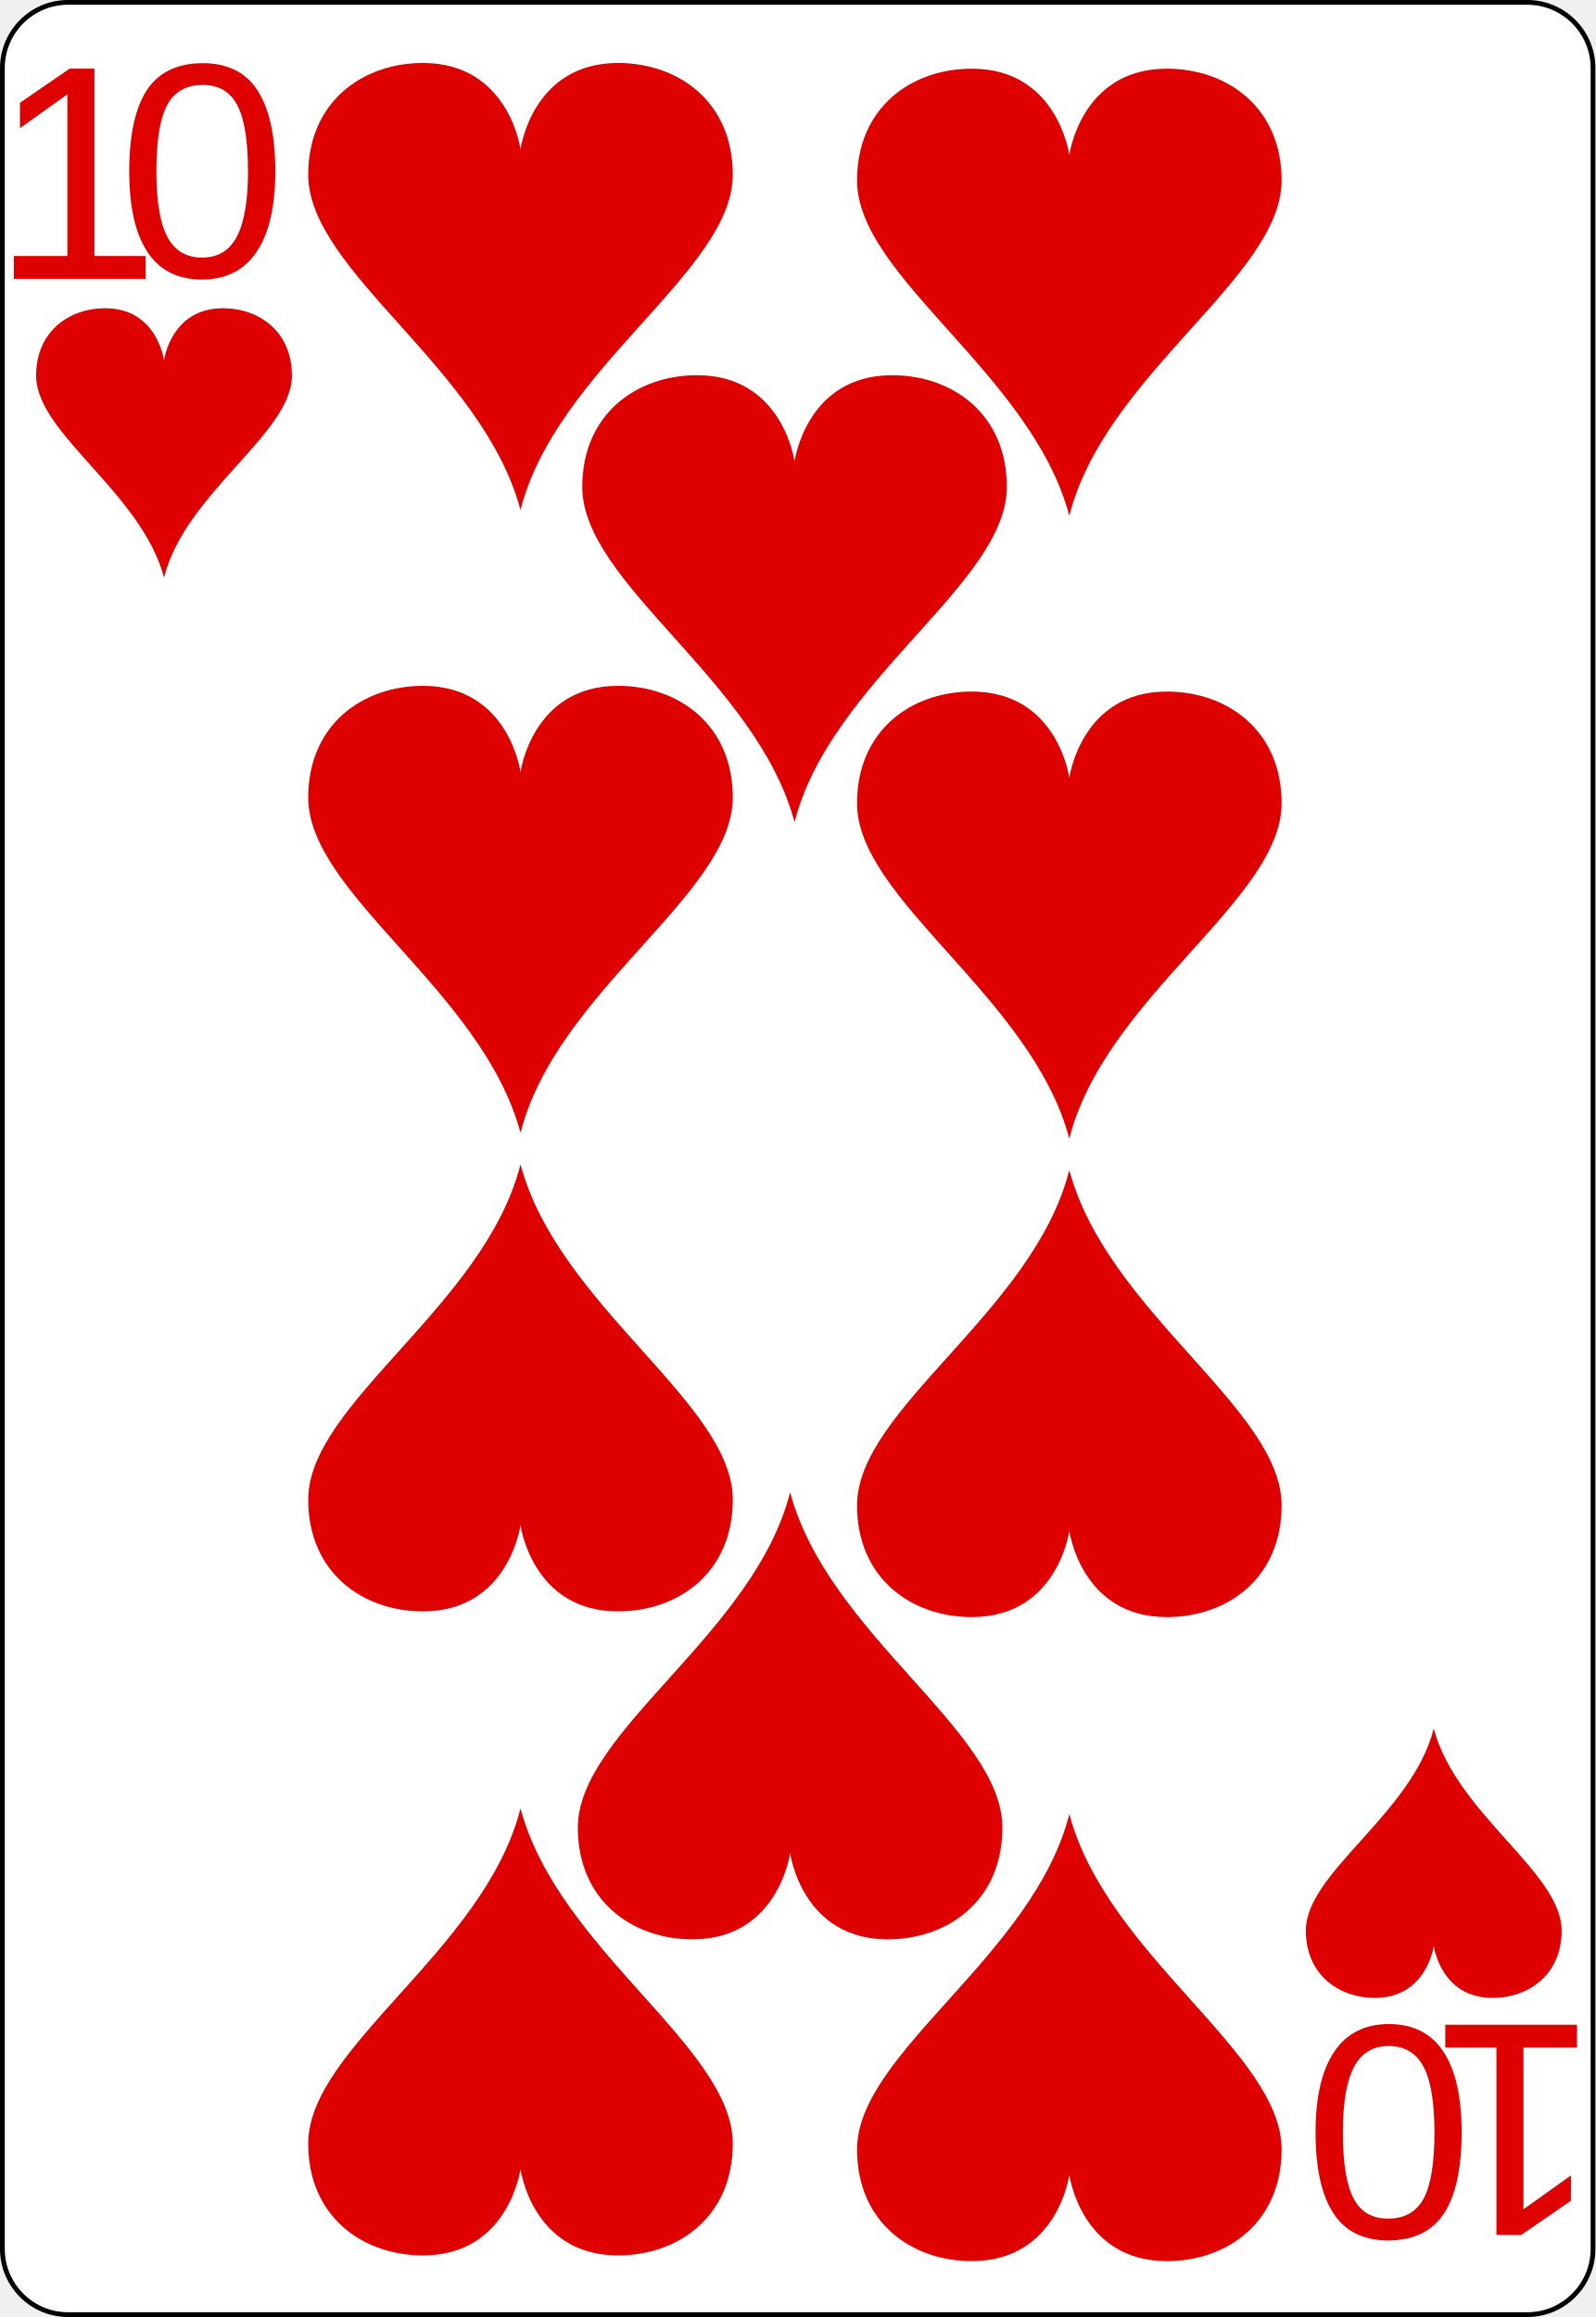
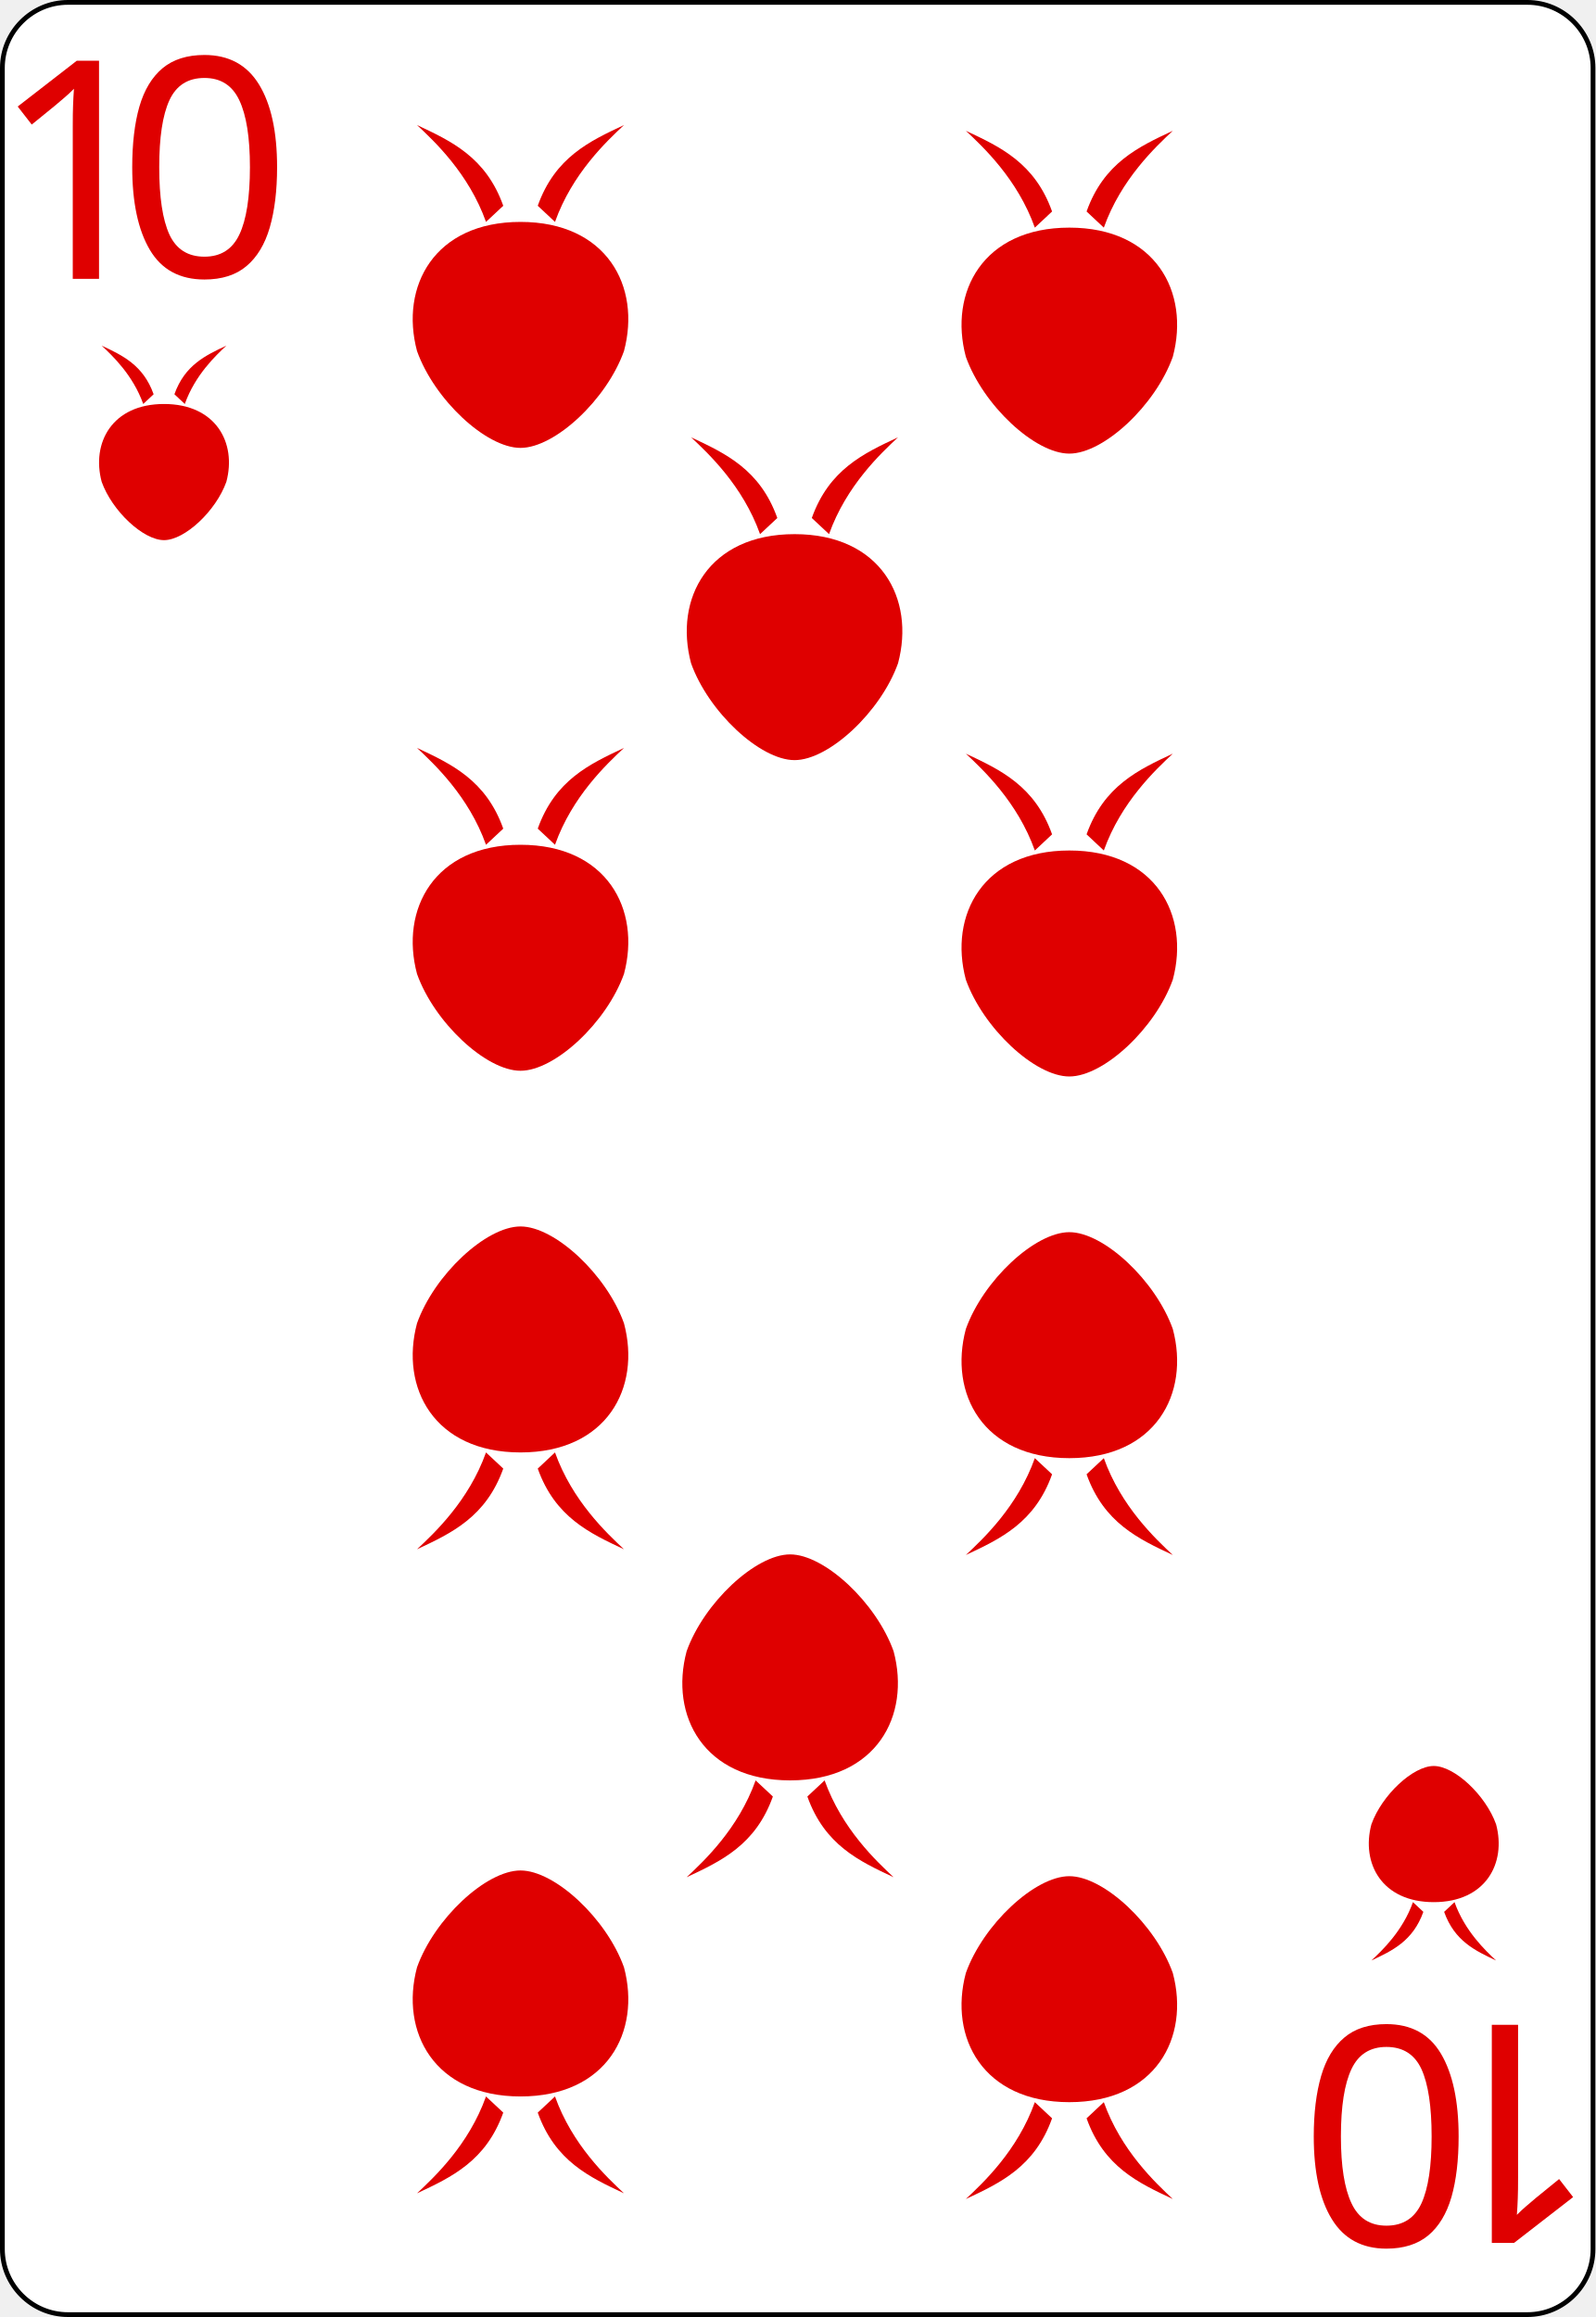
<svg xmlns="http://www.w3.org/2000/svg" xmlns:xlink="http://www.w3.org/1999/xlink" width="167.087pt" height="242.667pt" viewBox="0 0 167.087 242.667" xml:space="preserve" id="svg2" version="1.1">
  <defs id="defs41">
    <radialGradient xlink:href="#linearGradient3773" id="radialGradient3781" cx="-0.158" cy="-8.835" fx="-0.158" fy="-8.835" r="8" gradientTransform="matrix(-1.584269,-0.02349808,0.03071979,-2.477574,-0.2485638,-26.71351)" gradientUnits="userSpaceOnUse" />
    <linearGradient id="linearGradient3773">
      <stop style="stop-color:#000000;stop-opacity:1;" offset="0" id="stop3775" />
      <stop style="stop-color:#000000;stop-opacity:0.649;" offset="1" id="stop3777" />
    </linearGradient>
    <radialGradient xlink:href="#linearGradient3773" id="radialGradient3957" cx="-0.158" cy="-8.835" fx="-0.158" fy="-8.835" r="8" gradientTransform="matrix(-1.584269,-0.02349808,0.03071979,-2.477574,-0.2485638,-26.71351)" gradientUnits="userSpaceOnUse" />
    <linearGradient id="linearGradient3959">
      <stop style="stop-color:#000000;stop-opacity:1;" offset="0" id="stop3961" />
      <stop style="stop-color:#000000;stop-opacity:0.649;" offset="1" id="stop3963" />
    </linearGradient>
    <radialGradient r="81.903" fy="509.476" fx="168.025" cy="509.476" cx="168.025" gradientTransform="matrix(1.25656,-0.7774064,0.3366382,0.5361257,-221.2021,359.2426)" gradientUnits="userSpaceOnUse" id="radialGradient3975" xlink:href="#linearGradient3784-4" />
    <linearGradient id="linearGradient3784-4">
      <stop style="stop-color:#ffffff;stop-opacity:0.435;" offset="0" id="stop3786-8" />
      <stop style="stop-color:#000000;stop-opacity:0;" offset="1" id="stop3788-6" />
    </linearGradient>
    <radialGradient xlink:href="#linearGradient3784-4-5" id="radialGradient3929" gradientUnits="userSpaceOnUse" gradientTransform="matrix(1.25656,-0.7774064,0.3366382,0.5361257,-221.2021,359.2426)" cx="168.025" cy="509.476" fx="168.025" fy="509.476" r="81.903" />
    <linearGradient id="linearGradient3784-4-5">
      <stop style="stop-color:#ffffff;stop-opacity:0.489;" offset="0" id="stop3786-8-0" />
      <stop style="stop-color:#000000;stop-opacity:0;" offset="1" id="stop3788-6-3" />
    </linearGradient>
    <radialGradient xlink:href="#linearGradient3784-4-1" id="radialGradient3927" gradientUnits="userSpaceOnUse" gradientTransform="matrix(1.25656,-0.7774064,0.3366382,0.5361257,-221.2021,359.2426)" cx="168.025" cy="509.476" fx="168.025" fy="509.476" r="81.903" />
    <linearGradient id="linearGradient3784-4-1">
      <stop style="stop-color:#ffffff;stop-opacity:0.237;" offset="0" id="stop3786-8-03" />
      <stop style="stop-color:#000000;stop-opacity:0;" offset="1" id="stop3788-6-6" />
    </linearGradient>
    <radialGradient xlink:href="#linearGradient3768" id="radialGradient3776" cx="-0.206" cy="-4.579" fx="-0.206" fy="-4.579" r="8" gradientTransform="matrix(-1,0,0,-1.720176,-0.4120407,-13.02719)" gradientUnits="userSpaceOnUse" />
    <linearGradient id="linearGradient3768">
      <stop style="stop-color:#df0000;stop-opacity:1;" offset="0" id="stop3770" />
      <stop style="stop-color:#df0000;stop-opacity:0.672;" offset="1" id="stop3772" />
    </linearGradient>
    <radialGradient r="81.903" fy="511.223" fx="171.487" cy="511.223" cx="171.487" gradientTransform="matrix(1.152989,-0.6739155,0.3948202,0.6754904,-233.6326,270.4008)" gradientUnits="userSpaceOnUse" id="radialGradient4013" xlink:href="#linearGradient3784-4-6" />
    <linearGradient id="linearGradient3784-4-6">
      <stop style="stop-color:#ffffff;stop-opacity:0.313;" offset="0" id="stop3786-8-8" />
      <stop style="stop-color:#000000;stop-opacity:0;" offset="1" id="stop3788-6-8" />
    </linearGradient>
    <radialGradient r="81.903" fy="492.632" fx="159.354" cy="492.632" cx="159.354" gradientTransform="matrix(1.089478,-0.715138,0.4464527,0.6562658,-244.9333,290.9185)" gradientUnits="userSpaceOnUse" id="radialGradient4013-8" xlink:href="#linearGradient3784-4-2" />
    <linearGradient id="linearGradient3784-4-2">
      <stop style="stop-color:#ffffff;stop-opacity:0.29;" offset="0" id="stop3786-8-1" />
      <stop style="stop-color:#000000;stop-opacity:0;" offset="1" id="stop3788-6-5" />
    </linearGradient>
    <radialGradient r="81.903" fy="492.632" fx="159.354" cy="492.632" cx="159.354" gradientTransform="matrix(1.089478,-0.715138,0.4464527,0.6562658,-244.9333,290.9185)" gradientUnits="userSpaceOnUse" id="radialGradient3073" xlink:href="#linearGradient3784-4-2" />
  </defs>
  <g id="Layer_x0020_1" style="fill-rule:nonzero;clip-rule:nonzero;stroke:#000000;stroke-miterlimit:4;">
    <path style="fill:#FFFFFF;stroke-width:0.5;" d="M166.837,235.548c0,3.777-3.087,6.869-6.871,6.869H7.111c-3.775,0-6.861-3.092-6.861-6.869V7.12C0.25,3.343,3.336,0.25,7.111,0.25h152.855    c3.784,0,6.871,3.093,6.871,6.87v228.428z" id="path5" />
    <g style="stroke:none;" id="g7">
      <g id="g9">
				
			</g>
    </g>
    <g id="g15">
			
		</g>
    <g id="g19">
			
		</g>
    <g style="stroke:none;" id="g23">
      <g id="g25">
				
			</g>
    </g>
    <g style="stroke:none;" id="g31">
      <g id="g33">
				
			</g>
    </g>
  </g>
-   <text xml:space="preserve" style="font-size:32px;font-style:normal;font-weight:normal;line-height:125%;letter-spacing:0px;word-spacing:0px;fill:#df0000;fill-opacity:1;stroke:none;font-family:Bitstream Vera Sans" x="-0.987" y="29.203" id="text3788">
-     <tspan id="tspan3790" x="-0.987" y="29.203" style="font-style:normal;font-variant:normal;font-weight:normal;font-stretch:normal;fill:#df0000;fill-opacity:1;font-family:Arial;-inkscape-font-specification:Arial">1</tspan>
+   <text xml:space="preserve" style="font-size:32px;font-style:normal;font-weight:normal;line-height:125%;letter-spacing:0px;word-spacing:0px;fill:#df0000;fill-opacity:1;stroke:none;font-family:'Oswald', sans-serif" x="-0.987" y="29.203" id="text3788">
+     <tspan id="tspan3790" x="-0.987" y="29.203" style="font-style:normal;font-variant:normal;font-weight:normal;font-stretch:normal;fill:#df0000;fill-opacity:1;font-family:'Oswald', sans-serif;-inkscape-font-specification:'Oswald'">1</tspan>
  </text>
  <g transform="matrix(1.674307,0,0,1.566992,17.17751,46.38532)" id="layer1-9-6" style="fill:#df0000;fill-opacity:1">
-     <path style="fill:#df0000;fill-opacity:1" id="hl-8" d="M 3.676,-9 C 0.433,-9 0,-5.523 0,-5.523 0,-5.523 -0.433,-9 -3.676,-9 -5.946,-9 -8,-7.441 -8,-4.5 -8,-0.614 -1.421,3.294 0,9 1.352,3.299 8,-0.614 8,-4.5 8,-7.441 5.946,-9 3.676,-9 z" />
+     <path style="fill:#df0000;fill-opacity:1" id="hl-8" d="   M 0,-2.6 C -3.25,-2.6 -4.55,0 -3.9,2.6 C -3.25,4.55 -1.3,6.5 0,6.5 C 1.3,6.5 3.25,4.55 3.9,2.6 C 4.55,0 3.25,-2.6 0,-2.6 z   M -1.3,-2.6 C -1.95,-4.55 -3.25,-5.85 -3.9,-6.5 C -2.6,-5.85 -1.3,-5.2 -0.65,-3.25 z   M 0,-3.25 C 0,-5.2 0,-6.5 0,-7.15 C 0,-6.5 0,-5.2 0,-3.25 z   M 1.3,-2.6 C 1.95,-4.55 3.25,-5.85 3.9,-6.5 C 2.6,-5.85 1.3,-5.2 0.65,-3.25 z" />
  </g>
  <g transform="matrix(-1.674307,0,0,-1.566992,150.156,195.1431)" id="layer1-9-6-5" style="fill:#df0000;fill-opacity:1">
-     <path style="fill:#df0000;fill-opacity:1" id="hl-8-1" d="M 3.676,-9 C 0.433,-9 0,-5.523 0,-5.523 0,-5.523 -0.433,-9 -3.676,-9 -5.946,-9 -8,-7.441 -8,-4.5 -8,-0.614 -1.421,3.294 0,9 1.352,3.299 8,-0.614 8,-4.5 8,-7.441 5.946,-9 3.676,-9 z" />
+     <path style="fill:#df0000;fill-opacity:1" id="hl-8-1" d="   M 0,-2.6 C -3.25,-2.6 -4.55,0 -3.9,2.6 C -3.25,4.55 -1.3,6.5 0,6.5 C 1.3,6.5 3.25,4.55 3.9,2.6 C 4.55,0 3.25,-2.6 0,-2.6 z   M -1.3,-2.6 C -1.95,-4.55 -3.25,-5.85 -3.9,-6.5 C -2.6,-5.85 -1.3,-5.2 -0.65,-3.25 z   M 0,-3.25 C 0,-5.2 0,-6.5 0,-7.15 C 0,-6.5 0,-5.2 0,-3.25 z   M 1.3,-2.6 C 1.95,-4.55 3.25,-5.85 3.9,-6.5 C 2.6,-5.85 1.3,-5.2 0.65,-3.25 z" />
  </g>
  <g transform="matrix(2.779008,0,0,2.600887,54.51227,30.00377)" id="layer1-9-6-8" style="fill:#df0000;fill-opacity:1">
-     <path style="fill:#df0000;fill-opacity:1" id="hl-8-8" d="M 3.676,-9 C 0.433,-9 0,-5.523 0,-5.523 0,-5.523 -0.433,-9 -3.676,-9 -5.946,-9 -8,-7.441 -8,-4.5 -8,-0.614 -1.421,3.294 0,9 1.352,3.299 8,-0.614 8,-4.5 8,-7.441 5.946,-9 3.676,-9 z" />
+     <path style="fill:#df0000;fill-opacity:1" id="hl-8-8" d="   M 0,-2.6 C -3.25,-2.6 -4.55,0 -3.9,2.6 C -3.25,4.55 -1.3,6.5 0,6.5 C 1.3,6.5 3.25,4.55 3.9,2.6 C 4.55,0 3.25,-2.6 0,-2.6 z   M -1.3,-2.6 C -1.95,-4.55 -3.25,-5.85 -3.9,-6.5 C -2.6,-5.85 -1.3,-5.2 -0.65,-3.25 z   M 0,-3.25 C 0,-5.2 0,-6.5 0,-7.15 C 0,-6.5 0,-5.2 0,-3.25 z   M 1.3,-2.6 C 1.95,-4.55 3.25,-5.85 3.9,-6.5 C 2.6,-5.85 1.3,-5.2 0.65,-3.25 z" />
  </g>
  <g transform="matrix(-2.779008,0,0,-2.600887,54.51227,212.8062)" id="layer1-9-6-8-9" style="fill:#df0000;fill-opacity:1">
-     <path style="fill:#df0000;fill-opacity:1" id="hl-8-8-5" d="M 3.676,-9 C 0.433,-9 0,-5.523 0,-5.523 0,-5.523 -0.433,-9 -3.676,-9 -5.946,-9 -8,-7.441 -8,-4.5 -8,-0.614 -1.421,3.294 0,9 1.352,3.299 8,-0.614 8,-4.5 8,-7.441 5.946,-9 3.676,-9 z" />
+     <path style="fill:#df0000;fill-opacity:1" id="hl-8-8-5" d="   M 0,-2.6 C -3.25,-2.6 -4.55,0 -3.9,2.6 C -3.25,4.55 -1.3,6.5 0,6.5 C 1.3,6.5 3.25,4.55 3.9,2.6 C 4.55,0 3.25,-2.6 0,-2.6 z   M -1.3,-2.6 C -1.95,-4.55 -3.25,-5.85 -3.9,-6.5 C -2.6,-5.85 -1.3,-5.2 -0.65,-3.25 z   M 0,-3.25 C 0,-5.2 0,-6.5 0,-7.15 C 0,-6.5 0,-5.2 0,-3.25 z   M 1.3,-2.6 C 1.95,-4.55 3.25,-5.85 3.9,-6.5 C 2.6,-5.85 1.3,-5.2 0.65,-3.25 z" />
  </g>
  <g transform="matrix(2.779008,0,0,2.600887,54.51227,95.23862)" id="layer1-9-6-8-8" style="fill:#df0000;fill-opacity:1">
-     <path style="fill:#df0000;fill-opacity:1" id="hl-8-8-8" d="M 3.676,-9 C 0.433,-9 0,-5.523 0,-5.523 0,-5.523 -0.433,-9 -3.676,-9 -5.946,-9 -8,-7.441 -8,-4.5 -8,-0.614 -1.421,3.294 0,9 1.352,3.299 8,-0.614 8,-4.5 8,-7.441 5.946,-9 3.676,-9 z" />
+     <path style="fill:#df0000;fill-opacity:1" id="hl-8-8-8" d="   M 0,-2.6 C -3.25,-2.6 -4.55,0 -3.9,2.6 C -3.25,4.55 -1.3,6.5 0,6.5 C 1.3,6.5 3.25,4.55 3.9,2.6 C 4.55,0 3.25,-2.6 0,-2.6 z   M -1.3,-2.6 C -1.95,-4.55 -3.25,-5.85 -3.9,-6.5 C -2.6,-5.85 -1.3,-5.2 -0.65,-3.25 z   M 0,-3.25 C 0,-5.2 0,-6.5 0,-7.15 C 0,-6.5 0,-5.2 0,-3.25 z   M 1.3,-2.6 C 1.95,-4.55 3.25,-5.85 3.9,-6.5 C 2.6,-5.85 1.3,-5.2 0.65,-3.25 z" />
  </g>
  <g transform="matrix(-2.779008,0,0,-2.600887,54.51227,145.356)" id="layer1-9-6-8-884-8" style="fill:#df0000;fill-opacity:1">
-     <path style="fill:#df0000;fill-opacity:1" id="hl-8-8-3-8" d="M 3.676,-9 C 0.433,-9 0,-5.523 0,-5.523 0,-5.523 -0.433,-9 -3.676,-9 -5.946,-9 -8,-7.441 -8,-4.5 -8,-0.614 -1.421,3.294 0,9 1.352,3.299 8,-0.614 8,-4.5 8,-7.441 5.946,-9 3.676,-9 z" />
+     <path style="fill:#df0000;fill-opacity:1" id="hl-8-8-3-8" d="   M 0,-2.6 C -3.25,-2.6 -4.55,0 -3.9,2.6 C -3.25,4.55 -1.3,6.5 0,6.5 C 1.3,6.5 3.25,4.55 3.9,2.6 C 4.55,0 3.25,-2.6 0,-2.6 z   M -1.3,-2.6 C -1.95,-4.55 -3.25,-5.85 -3.9,-6.5 C -2.6,-5.85 -1.3,-5.2 -0.65,-3.25 z   M 0,-3.25 C 0,-5.2 0,-6.5 0,-7.15 C 0,-6.5 0,-5.2 0,-3.25 z   M 1.3,-2.6 C 1.95,-4.55 3.25,-5.85 3.9,-6.5 C 2.6,-5.85 1.3,-5.2 0.65,-3.25 z" />
  </g>
  <g transform="matrix(2.779008,0,0,2.600887,111.9909,30.60254)" id="layer1-9-6-8-7" style="fill:#df0000;fill-opacity:1">
-     <path style="fill:#df0000;fill-opacity:1" id="hl-8-8-1" d="M 3.676,-9 C 0.433,-9 0,-5.523 0,-5.523 0,-5.523 -0.433,-9 -3.676,-9 -5.946,-9 -8,-7.441 -8,-4.5 -8,-0.614 -1.421,3.294 0,9 1.352,3.299 8,-0.614 8,-4.5 8,-7.441 5.946,-9 3.676,-9 z" />
+     <path style="fill:#df0000;fill-opacity:1" id="hl-8-8-1" d="   M 0,-2.6 C -3.25,-2.6 -4.55,0 -3.9,2.6 C -3.25,4.55 -1.3,6.5 0,6.5 C 1.3,6.5 3.25,4.55 3.9,2.6 C 4.55,0 3.25,-2.6 0,-2.6 z   M -1.3,-2.6 C -1.95,-4.55 -3.25,-5.85 -3.9,-6.5 C -2.6,-5.85 -1.3,-5.2 -0.65,-3.25 z   M 0,-3.25 C 0,-5.2 0,-6.5 0,-7.15 C 0,-6.5 0,-5.2 0,-3.25 z   M 1.3,-2.6 C 1.95,-4.55 3.25,-5.85 3.9,-6.5 C 2.6,-5.85 1.3,-5.2 0.65,-3.25 z" />
  </g>
  <g transform="matrix(-2.779008,0,0,-2.600887,111.9909,213.4049)" id="layer1-9-6-8-9-7" style="fill:#df0000;fill-opacity:1">
-     <path style="fill:#df0000;fill-opacity:1" id="hl-8-8-5-2" d="M 3.676,-9 C 0.433,-9 0,-5.523 0,-5.523 0,-5.523 -0.433,-9 -3.676,-9 -5.946,-9 -8,-7.441 -8,-4.5 -8,-0.614 -1.421,3.294 0,9 1.352,3.299 8,-0.614 8,-4.5 8,-7.441 5.946,-9 3.676,-9 z" />
+     <path style="fill:#df0000;fill-opacity:1" id="hl-8-8-5-2" d="   M 0,-2.6 C -3.25,-2.6 -4.55,0 -3.9,2.6 C -3.25,4.55 -1.3,6.5 0,6.5 C 1.3,6.5 3.25,4.55 3.9,2.6 C 4.55,0 3.25,-2.6 0,-2.6 z   M -1.3,-2.6 C -1.95,-4.55 -3.25,-5.85 -3.9,-6.5 C -2.6,-5.85 -1.3,-5.2 -0.65,-3.25 z   M 0,-3.25 C 0,-5.2 0,-6.5 0,-7.15 C 0,-6.5 0,-5.2 0,-3.25 z   M 1.3,-2.6 C 1.95,-4.55 3.25,-5.85 3.9,-6.5 C 2.6,-5.85 1.3,-5.2 0.65,-3.25 z" />
  </g>
  <g transform="matrix(2.779008,0,0,2.600887,111.9909,95.8374)" id="layer1-9-6-8-8-7" style="fill:#df0000;fill-opacity:1">
-     <path style="fill:#df0000;fill-opacity:1" id="hl-8-8-8-2" d="M 3.676,-9 C 0.433,-9 0,-5.523 0,-5.523 0,-5.523 -0.433,-9 -3.676,-9 -5.946,-9 -8,-7.441 -8,-4.5 -8,-0.614 -1.421,3.294 0,9 1.352,3.299 8,-0.614 8,-4.5 8,-7.441 5.946,-9 3.676,-9 z" />
+     <path style="fill:#df0000;fill-opacity:1" id="hl-8-8-8-2" d="   M 0,-2.6 C -3.25,-2.6 -4.55,0 -3.9,2.6 C -3.25,4.55 -1.3,6.5 0,6.5 C 1.3,6.5 3.25,4.55 3.9,2.6 C 4.55,0 3.25,-2.6 0,-2.6 z   M -1.3,-2.6 C -1.95,-4.55 -3.25,-5.85 -3.9,-6.5 C -2.6,-5.85 -1.3,-5.2 -0.65,-3.25 z   M 0,-3.25 C 0,-5.2 0,-6.5 0,-7.15 C 0,-6.5 0,-5.2 0,-3.25 z   M 1.3,-2.6 C 1.95,-4.55 3.25,-5.85 3.9,-6.5 C 2.6,-5.85 1.3,-5.2 0.65,-3.25 z" />
  </g>
  <g transform="matrix(-2.779008,0,0,-2.600887,111.9909,145.9548)" id="layer1-9-6-8-884-8-2" style="fill:#df0000;fill-opacity:1">
-     <path style="fill:#df0000;fill-opacity:1" id="hl-8-8-3-8-6" d="M 3.676,-9 C 0.433,-9 0,-5.523 0,-5.523 0,-5.523 -0.433,-9 -3.676,-9 -5.946,-9 -8,-7.441 -8,-4.5 -8,-0.614 -1.421,3.294 0,9 1.352,3.299 8,-0.614 8,-4.5 8,-7.441 5.946,-9 3.676,-9 z" />
+     <path style="fill:#df0000;fill-opacity:1" id="hl-8-8-3-8-6" d="   M 0,-2.6 C -3.25,-2.6 -4.55,0 -3.9,2.6 C -3.25,4.55 -1.3,6.5 0,6.5 C 1.3,6.5 3.25,4.55 3.9,2.6 C 4.55,0 3.25,-2.6 0,-2.6 z   M -1.3,-2.6 C -1.95,-4.55 -3.25,-5.85 -3.9,-6.5 C -2.6,-5.85 -1.3,-5.2 -0.65,-3.25 z   M 0,-3.25 C 0,-5.2 0,-6.5 0,-7.15 C 0,-6.5 0,-5.2 0,-3.25 z   M 1.3,-2.6 C 1.95,-4.55 3.25,-5.85 3.9,-6.5 C 2.6,-5.85 1.3,-5.2 0.65,-3.25 z" />
  </g>
  <g transform="matrix(2.779008,0,0,2.600887,83.21339,62.70455)" id="layer1-9-6-8-91" style="fill:#df0000;fill-opacity:1">
-     <path style="fill:#df0000;fill-opacity:1" id="hl-8-8-7" d="M 3.676,-9 C 0.433,-9 0,-5.523 0,-5.523 0,-5.523 -0.433,-9 -3.676,-9 -5.946,-9 -8,-7.441 -8,-4.5 -8,-0.614 -1.421,3.294 0,9 1.352,3.299 8,-0.614 8,-4.5 8,-7.441 5.946,-9 3.676,-9 z" />
+     <path style="fill:#df0000;fill-opacity:1" id="hl-8-8-7" d="   M 0,-2.6 C -3.25,-2.6 -4.55,0 -3.9,2.6 C -3.25,4.55 -1.3,6.5 0,6.5 C 1.3,6.5 3.25,4.55 3.9,2.6 C 4.55,0 3.25,-2.6 0,-2.6 z   M -1.3,-2.6 C -1.95,-4.55 -3.25,-5.85 -3.9,-6.5 C -2.6,-5.85 -1.3,-5.2 -0.65,-3.25 z   M 0,-3.25 C 0,-5.2 0,-6.5 0,-7.15 C 0,-6.5 0,-5.2 0,-3.25 z   M 1.3,-2.6 C 1.95,-4.55 3.25,-5.85 3.9,-6.5 C 2.6,-5.85 1.3,-5.2 0.65,-3.25 z" />
  </g>
  <g transform="matrix(-2.779008,0,0,-2.600887,82.74851,179.7029)" id="layer1-9-6-8-9-6" style="fill:#df0000;fill-opacity:1">
-     <path style="fill:#df0000;fill-opacity:1" id="hl-8-8-5-8" d="M 3.676,-9 C 0.433,-9 0,-5.523 0,-5.523 0,-5.523 -0.433,-9 -3.676,-9 -5.946,-9 -8,-7.441 -8,-4.5 -8,-0.614 -1.421,3.294 0,9 1.352,3.299 8,-0.614 8,-4.5 8,-7.441 5.946,-9 3.676,-9 z" />
+     <path style="fill:#df0000;fill-opacity:1" id="hl-8-8-5-8" d="   M 0,-2.6 C -3.25,-2.6 -4.55,0 -3.9,2.6 C -3.25,4.55 -1.3,6.5 0,6.5 C 1.3,6.5 3.25,4.55 3.9,2.6 C 4.55,0 3.25,-2.6 0,-2.6 z   M -1.3,-2.6 C -1.95,-4.55 -3.25,-5.85 -3.9,-6.5 C -2.6,-5.85 -1.3,-5.2 -0.65,-3.25 z   M 0,-3.25 C 0,-5.2 0,-6.5 0,-7.15 C 0,-6.5 0,-5.2 0,-3.25 z   M 1.3,-2.6 C 1.95,-4.55 3.25,-5.85 3.9,-6.5 C 2.6,-5.85 1.3,-5.2 0.65,-3.25 z" />
  </g>
-   <text xml:space="preserve" style="font-size:32px;font-style:normal;font-weight:normal;line-height:125%;letter-spacing:0px;word-spacing:0px;fill:#df0000;fill-opacity:1;stroke:none;font-family:Bitstream Vera Sans" x="12.287" y="28.96" id="text3788-43">
-     <tspan id="tspan3790-1" x="12.287" y="28.96" style="font-style:normal;font-variant:normal;font-weight:normal;font-stretch:normal;fill:#df0000;fill-opacity:1;font-family:Arial;-inkscape-font-specification:Arial">0</tspan>
+   <text xml:space="preserve" style="font-size:32px;font-style:normal;font-weight:normal;line-height:125%;letter-spacing:0px;word-spacing:0px;fill:#df0000;fill-opacity:1;stroke:none;font-family:'Oswald', sans-serif" x="12.287" y="28.96" id="text3788-43">
+     <tspan id="tspan3790-1" x="12.287" y="28.96" style="font-style:normal;font-variant:normal;font-weight:normal;font-stretch:normal;fill:#df0000;fill-opacity:1;font-family:'Oswald', sans-serif;-inkscape-font-specification:'Oswald'">0</tspan>
  </text>
-   <text xml:space="preserve" style="font-size:32px;font-style:normal;font-weight:normal;line-height:125%;letter-spacing:0px;word-spacing:0px;fill:#df0000;fill-opacity:1;stroke:none;font-family:Bitstream Vera Sans" x="-167.598" y="-212.06" id="text3788-7" transform="scale(-1,-1)">
-     <tspan id="tspan3790-5" x="-167.598" y="-212.06" style="font-style:normal;font-variant:normal;font-weight:normal;font-stretch:normal;fill:#df0000;fill-opacity:1;font-family:Arial;-inkscape-font-specification:Arial">1</tspan>
+   <text xml:space="preserve" style="font-size:32px;font-style:normal;font-weight:normal;line-height:125%;letter-spacing:0px;word-spacing:0px;fill:#df0000;fill-opacity:1;stroke:none;font-family:'Oswald', sans-serif" x="-167.598" y="-212.06" id="text3788-7" transform="scale(-1,-1)">
+     <tspan id="tspan3790-5" x="-167.598" y="-212.06" style="font-style:normal;font-variant:normal;font-weight:normal;font-stretch:normal;fill:#df0000;fill-opacity:1;font-family:'Oswald', sans-serif;-inkscape-font-specification:'Oswald'">1</tspan>
  </text>
-   <text xml:space="preserve" style="font-size:32px;font-style:normal;font-weight:normal;line-height:125%;letter-spacing:0px;word-spacing:0px;fill:#df0000;fill-opacity:1;stroke:none;font-family:Bitstream Vera Sans" x="-154.324" y="-212.302" id="text3788-43-8" transform="scale(-1,-1)">
-     <tspan id="tspan3790-1-7" x="-154.324" y="-212.302" style="font-style:normal;font-variant:normal;font-weight:normal;font-stretch:normal;fill:#df0000;fill-opacity:1;font-family:Arial;-inkscape-font-specification:Arial">0</tspan>
+   <text xml:space="preserve" style="font-size:32px;font-style:normal;font-weight:normal;line-height:125%;letter-spacing:0px;word-spacing:0px;fill:#df0000;fill-opacity:1;stroke:none;font-family:'Oswald', sans-serif" x="-154.324" y="-212.302" id="text3788-43-8" transform="scale(-1,-1)">
+     <tspan id="tspan3790-1-7" x="-154.324" y="-212.302" style="font-style:normal;font-variant:normal;font-weight:normal;font-stretch:normal;fill:#df0000;fill-opacity:1;font-family:'Oswald', sans-serif;-inkscape-font-specification:'Oswald'">0</tspan>
  </text>
</svg>
